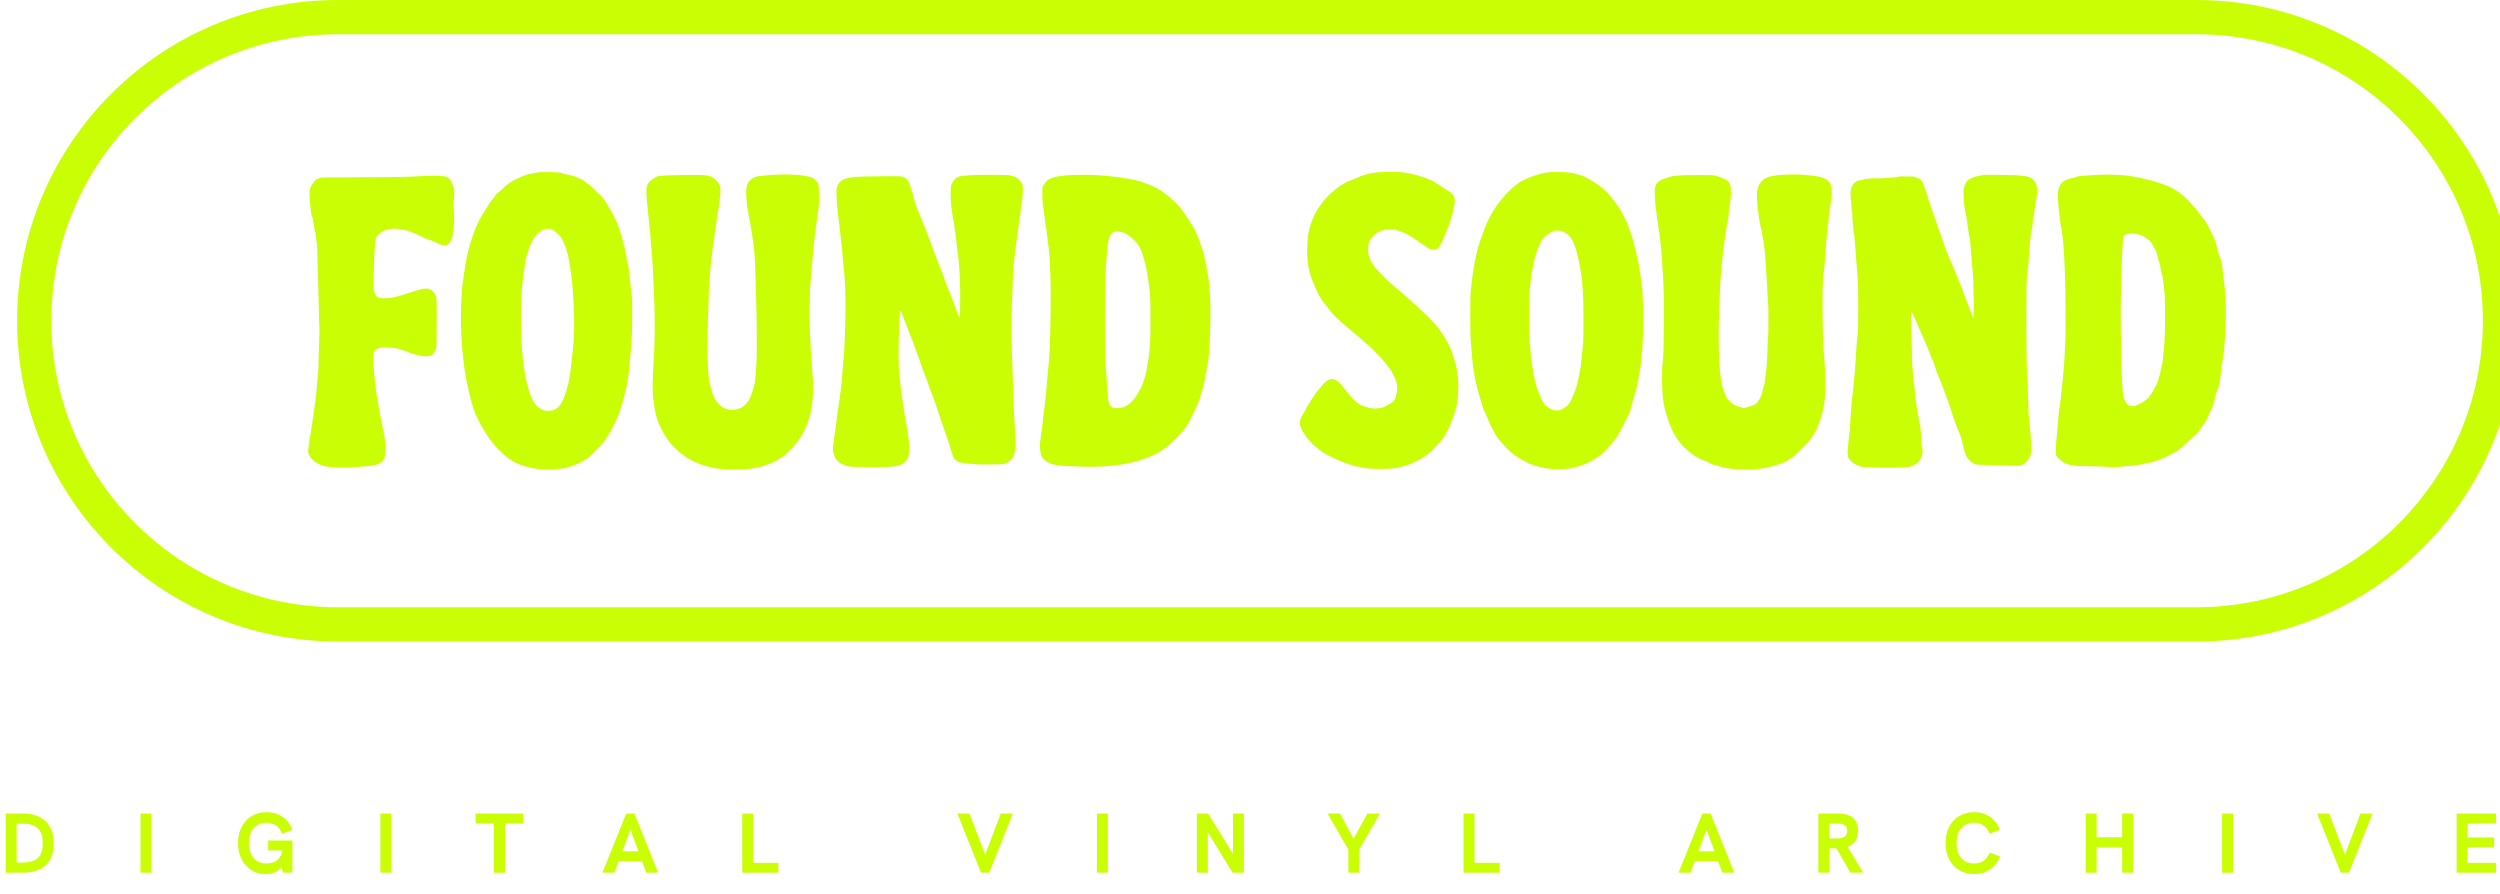
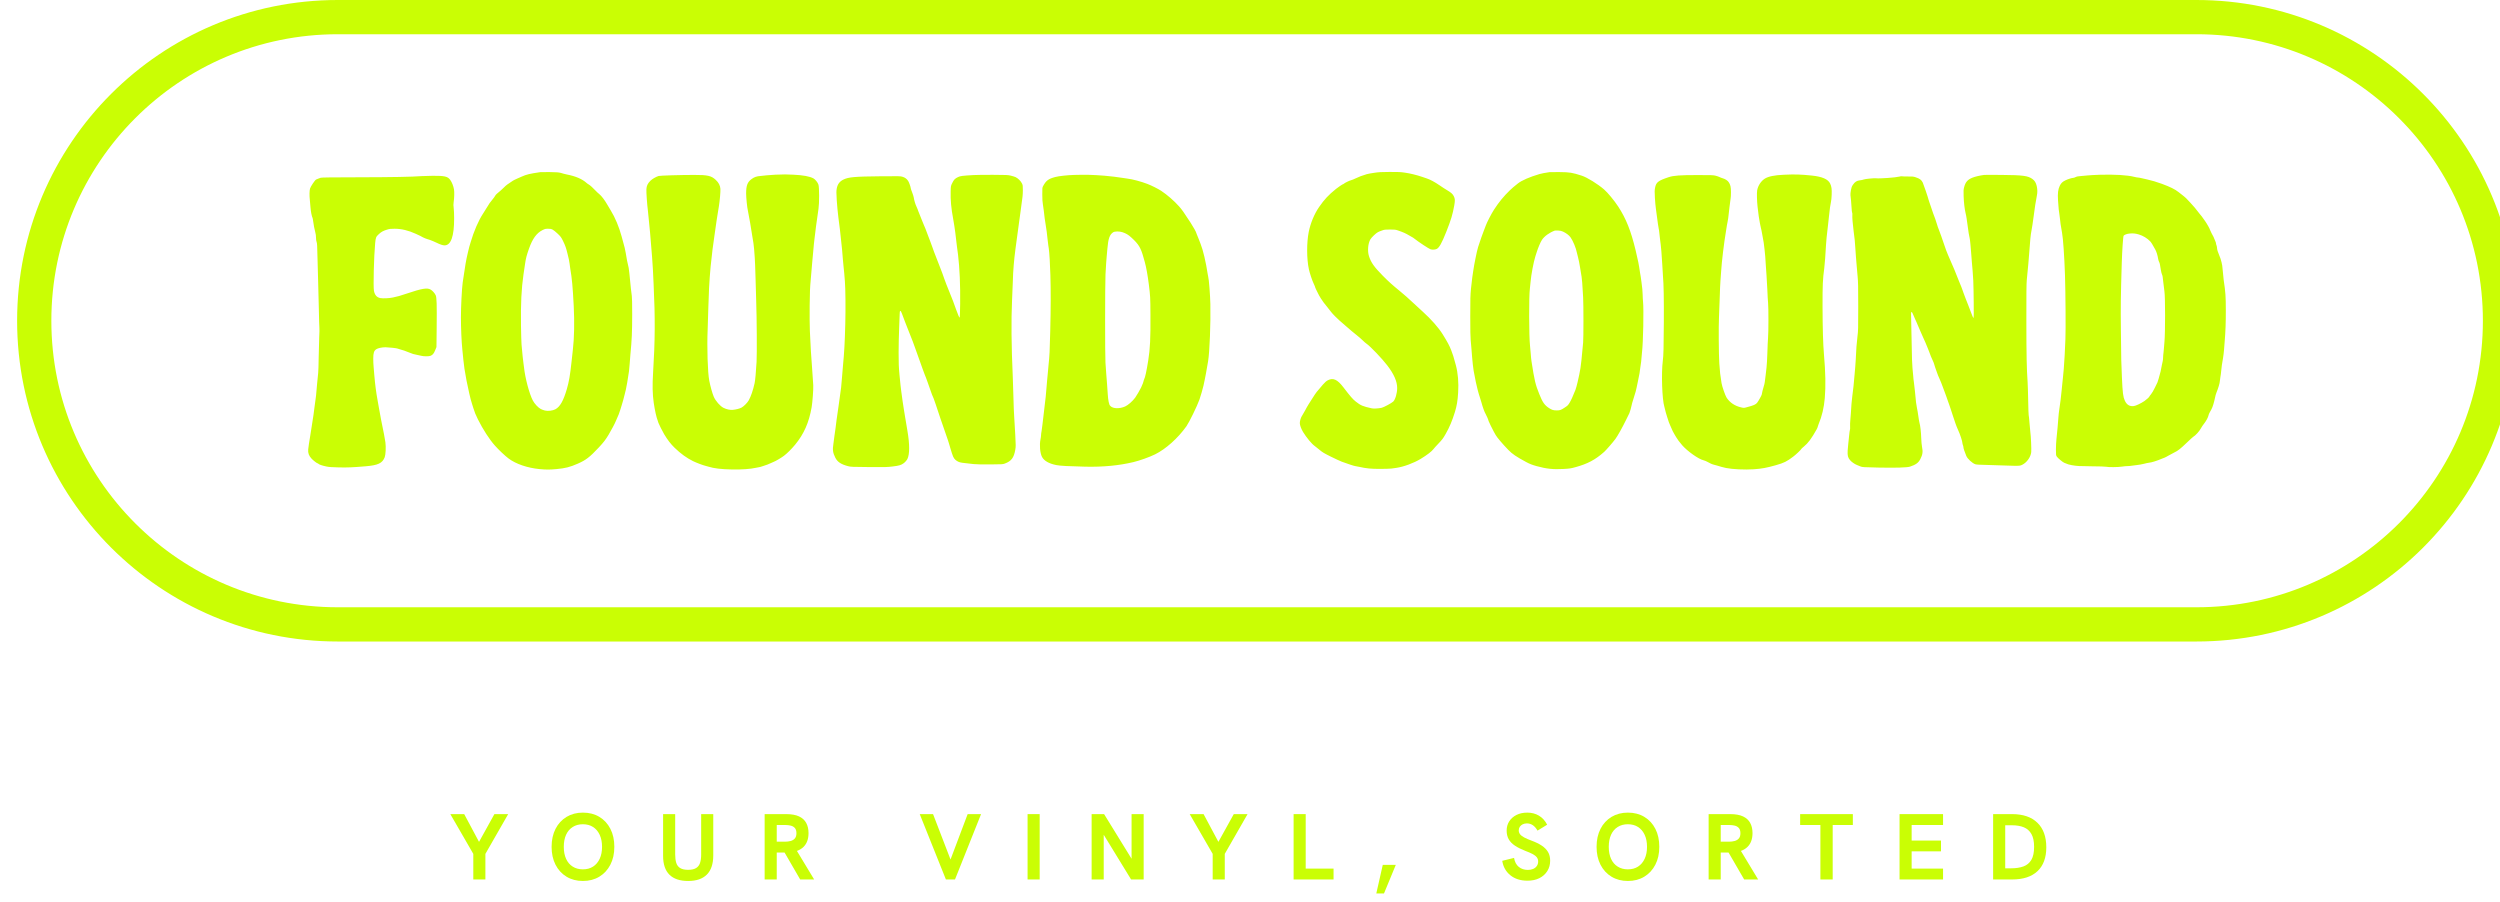
- <svg xmlns="http://www.w3.org/2000/svg" viewBox="0 0 839.82 300.00" role="img" aria-label="Found Sound">
+ <svg xmlns="http://www.w3.org/2000/svg" viewBox="0 0 839.82 303.00" role="img" aria-label="Found Sound">
  <rect x="11.500" y="5.750" width="828.320" height="204.000" rx="102.000" fill="none" stroke="#CAFE04" stroke-width="11.500" />
  <g fill="#CAFE04">
    <g transform="translate(103.500,57.750)">
      <g transform="scale(0.116414)">
        <g transform="translate(0,859) scale(0.1,-0.1)">
          <path d="M6705 8584 c-319 -47 -394 -65 -540 -129 -16 -7 -73 -32 -125 -55 -52 -22 -111 -51 -130 -64 -150 -97 -194 -129 -255 -191 -64 -64 -121 -114 -213 -190 -18 -15 -41 -44 -51 -64 -11 -20 -36 -56 -58 -81 -72 -84 -121 -153 -183 -261 -24 -41 -70 -114 -102 -163 -130 -196 -266 -511 -358 -826 -12 -41 -30 -102 -40 -135 -10 -33 -27 -105 -39 -160 -12 -55 -28 -129 -37 -165 -9 -36 -23 -107 -30 -159 -7 -52 -15 -104 -18 -115 -5 -23 -49 -308 -65 -426 -25 -181 -51 -700 -51 -1005 0 -311 17 -706 41 -935 11 -107 24 -238 29 -291 14 -157 40 -330 91 -599 19 -100 29 -145 80 -375 21 -99 61 -246 78 -295 5 -14 21 -65 36 -115 38 -126 69 -202 135 -335 146 -292 334 -582 491 -758 108 -122 290 -294 394 -372 210 -157 544 -272 889 -305 199 -19 290 -19 497 0 250 23 389 58 613 157 233 102 343 187 605 467 138 148 193 219 281 365 74 123 193 347 205 386 4 14 21 52 37 85 38 79 71 163 98 255 12 41 29 95 37 120 30 94 62 209 87 315 15 61 31 126 36 146 15 56 58 305 90 529 5 36 14 135 20 220 6 85 15 200 20 255 42 437 51 644 52 1165 0 316 -4 493 -11 530 -6 30 -18 129 -27 220 -8 91 -19 199 -24 240 -6 41 -14 126 -19 189 -6 63 -15 135 -20 160 -48 208 -51 223 -86 436 -16 97 -36 178 -75 315 -10 36 -30 110 -45 165 -70 262 -189 546 -310 740 -24 39 -69 115 -101 170 -78 136 -166 251 -232 305 -31 25 -72 62 -91 84 -76 82 -184 181 -211 192 -15 7 -45 28 -66 47 -125 112 -318 195 -565 242 -45 8 -86 18 -92 22 -6 3 -45 15 -86 25 -62 16 -121 20 -316 23 -132 2 -253 1 -270 -1z m352 -1660 c28 -15 94 -68 146 -118 87 -83 100 -101 152 -206 65 -131 92 -209 129 -365 15 -61 33 -137 41 -170 7 -33 17 -87 20 -120 3 -33 12 -98 20 -145 50 -293 70 -513 100 -1080 24 -458 15 -926 -25 -1260 -5 -47 -24 -211 -40 -365 -40 -374 -72 -559 -135 -776 -98 -334 -192 -501 -327 -577 -78 -43 -218 -60 -307 -37 -36 9 -87 28 -115 42 -76 39 -183 153 -232 248 -102 196 -221 646 -254 956 -7 63 -14 117 -16 121 -5 8 -38 332 -55 538 -5 63 -12 307 -16 542 -9 628 13 1075 72 1478 14 91 34 230 46 310 23 157 43 236 113 435 101 287 219 450 385 533 77 39 89 42 165 42 67 0 89 -4 133 -26z M13485 8510 c-93 -4 -206 -12 -250 -18 -44 -6 -120 -14 -170 -18 -124 -9 -189 -31 -273 -94 -115 -86 -152 -186 -152 -413 0 -119 29 -409 50 -492 21 -88 112 -613 136 -790 7 -55 18 -120 24 -145 5 -25 14 -103 20 -175 5 -71 14 -186 19 -255 6 -69 15 -312 21 -540 6 -228 15 -539 20 -690 18 -508 24 -1547 11 -1775 -18 -304 -39 -529 -56 -610 -46 -207 -105 -379 -169 -495 -39 -72 -148 -180 -212 -213 -58 -29 -151 -53 -247 -63 -79 -8 -183 14 -270 58 -98 49 -229 199 -282 323 -41 98 -97 295 -129 460 -46 236 -69 959 -46 1490 5 127 14 415 20 640 6 226 15 469 20 540 5 72 14 216 20 320 9 162 32 387 80 795 6 47 17 128 25 180 8 52 23 163 34 245 36 271 40 299 60 420 11 66 27 165 35 220 9 55 23 141 31 190 25 154 48 423 43 496 -7 97 -51 181 -136 260 -126 118 -233 143 -622 142 -398 0 -991 -18 -1028 -31 -82 -27 -181 -86 -234 -137 -78 -76 -112 -148 -116 -246 -5 -87 21 -450 43 -614 8 -60 19 -173 25 -250 6 -77 15 -169 20 -205 6 -36 14 -123 19 -195 15 -205 40 -506 56 -680 8 -88 19 -257 25 -375 6 -118 15 -307 20 -420 47 -953 43 -1648 -15 -2555 -23 -363 -17 -618 19 -870 33 -222 75 -412 117 -520 10 -28 19 -54 19 -58 0 -13 124 -260 165 -327 101 -167 188 -281 302 -391 171 -167 354 -299 531 -385 98 -48 284 -118 357 -135 22 -5 60 -16 85 -24 163 -51 371 -76 691 -82 264 -5 533 14 675 48 45 10 90 19 100 19 11 0 60 14 109 31 50 16 108 36 130 44 22 7 67 27 100 43 33 16 70 33 83 37 43 13 216 115 292 172 92 69 221 198 324 322 255 311 397 632 476 1079 25 144 53 524 47 636 -11 194 -28 446 -37 541 -17 168 -45 654 -61 1030 -6 143 -9 454 -6 725 5 401 10 519 32 760 14 157 32 368 40 470 9 102 22 248 30 325 7 77 17 176 20 220 3 44 12 123 20 175 8 52 16 124 20 160 3 36 12 115 21 175 38 279 56 408 72 510 25 160 24 615 -1 697 -18 60 -95 156 -146 182 -113 59 -294 92 -581 106 -210 10 -255 10 -515 0z M19200 8499 c-324 -19 -378 -26 -443 -57 -90 -42 -120 -72 -168 -170 -43 -87 -43 -87 -47 -240 -7 -254 15 -494 73 -802 13 -69 28 -161 34 -205 6 -44 18 -129 27 -190 8 -60 22 -175 30 -255 8 -80 16 -151 19 -158 3 -7 16 -104 29 -215 47 -386 69 -894 62 -1426 -3 -211 -9 -387 -12 -390 -13 -12 -41 49 -107 233 -38 105 -77 214 -87 241 -38 102 -174 441 -190 475 -10 19 -37 91 -60 160 -46 136 -53 156 -172 460 -136 347 -145 372 -176 465 -17 50 -42 119 -57 155 -15 36 -44 112 -65 170 -52 144 -106 280 -124 315 -8 17 -34 80 -57 140 -43 113 -80 206 -105 262 -8 17 -14 36 -14 42 0 6 -15 42 -34 79 -32 65 -67 179 -81 272 -4 25 -25 89 -46 144 -22 54 -39 106 -39 116 0 32 -47 165 -72 206 -40 62 -91 101 -163 123 -64 20 -83 20 -638 15 -749 -7 -923 -23 -1072 -96 -110 -55 -169 -136 -191 -261 -12 -71 -12 -114 1 -337 9 -140 30 -363 47 -495 17 -132 36 -287 44 -345 7 -58 22 -195 33 -305 11 -110 25 -238 30 -285 6 -47 15 -161 21 -255 6 -93 16 -195 21 -225 5 -30 14 -113 19 -185 5 -71 14 -182 20 -245 17 -192 23 -812 11 -1230 -14 -532 -30 -829 -66 -1195 -8 -82 -21 -244 -30 -360 -8 -115 -19 -239 -24 -275 -5 -36 -21 -150 -35 -255 -14 -104 -32 -235 -40 -290 -50 -340 -74 -515 -86 -629 -6 -54 -13 -102 -15 -106 -3 -5 -10 -55 -16 -112 -5 -56 -19 -159 -30 -228 -29 -176 -17 -265 54 -406 63 -125 167 -193 372 -246 75 -20 115 -21 593 -25 480 -4 525 -3 690 17 183 22 242 39 313 90 43 31 91 84 112 125 68 133 68 428 1 815 -8 47 -21 126 -29 175 -8 50 -25 153 -39 230 -14 77 -30 174 -35 215 -6 41 -22 147 -36 235 -14 88 -32 221 -40 295 -8 74 -17 149 -20 165 -3 17 -17 151 -30 299 -21 229 -25 324 -25 640 0 204 7 515 15 691 8 176 15 361 15 412 0 127 26 137 66 24 25 -69 63 -172 79 -211 7 -19 42 -107 76 -195 34 -88 73 -187 87 -220 36 -85 107 -272 147 -390 19 -55 46 -131 61 -170 14 -38 32 -88 39 -110 8 -22 26 -71 40 -110 14 -38 42 -117 62 -175 20 -58 49 -136 65 -175 16 -38 33 -81 38 -95 5 -14 27 -77 51 -140 23 -63 59 -164 79 -225 36 -106 51 -143 90 -230 10 -22 37 -98 60 -170 59 -184 207 -619 280 -825 34 -96 68 -195 76 -220 7 -25 20 -65 28 -90 7 -25 23 -76 34 -115 78 -263 92 -296 152 -354 22 -21 65 -48 97 -60 55 -21 91 -26 428 -62 80 -8 240 -12 479 -10 351 3 361 3 423 26 188 71 260 167 300 400 16 94 15 119 -1 430 -9 182 -23 418 -31 525 -8 107 -17 330 -20 495 -3 165 -13 449 -20 630 -42 944 -48 1645 -22 2220 9 187 19 439 23 560 8 312 33 607 77 940 9 66 24 176 33 245 17 138 28 213 72 530 17 118 33 240 37 270 3 30 12 98 20 150 42 283 49 357 50 490 0 139 -1 147 -28 202 -33 67 -117 148 -185 179 -26 11 -87 30 -137 42 -84 19 -120 21 -510 23 -231 1 -485 -2 -565 -7z M22110 8503 c-196 -5 -450 -33 -550 -60 -201 -54 -265 -103 -353 -266 -21 -40 -22 -53 -21 -242 1 -141 6 -224 17 -280 9 -44 21 -129 27 -190 13 -131 35 -300 55 -410 17 -90 42 -283 55 -425 6 -52 14 -122 19 -155 5 -33 12 -78 15 -100 16 -108 38 -465 46 -770 13 -474 12 -921 -5 -1620 -13 -560 -21 -713 -46 -940 -5 -49 -14 -144 -19 -210 -6 -66 -17 -185 -25 -265 -7 -80 -17 -185 -20 -235 -7 -117 -31 -350 -51 -494 -23 -178 -54 -436 -64 -546 -5 -55 -16 -136 -24 -180 -9 -44 -16 -99 -16 -123 0 -24 -7 -78 -16 -120 -33 -158 -14 -391 42 -502 57 -115 202 -198 416 -240 108 -22 350 -35 838 -46 510 -11 965 32 1384 132 185 44 467 145 627 224 310 153 661 468 904 810 79 112 307 578 376 770 28 76 105 344 117 405 6 28 22 104 36 170 22 104 41 207 97 535 43 257 77 1101 65 1646 -5 248 -43 735 -61 782 -3 7 -9 43 -15 80 -53 349 -135 699 -205 872 -15 36 -41 106 -60 155 -18 50 -40 104 -49 120 -9 17 -16 36 -16 43 0 20 -88 180 -165 297 -207 318 -250 378 -333 471 -143 161 -343 334 -515 448 -88 58 -277 153 -397 199 -179 69 -431 136 -565 152 -27 3 -88 12 -135 20 -134 23 -392 54 -545 66 -356 27 -520 31 -865 22z m1392 -1654 c103 -35 170 -74 258 -156 206 -188 267 -289 345 -568 8 -27 26 -90 40 -140 39 -139 83 -382 115 -640 43 -349 44 -356 47 -880 5 -666 -11 -986 -63 -1310 -52 -323 -89 -494 -120 -553 -7 -15 -14 -35 -14 -45 0 -17 -31 -99 -72 -187 -31 -66 -137 -249 -172 -295 -77 -104 -207 -217 -291 -254 -159 -70 -345 -65 -421 11 -28 28 -37 48 -53 123 -11 50 -22 149 -26 220 -3 72 -13 202 -20 290 -8 88 -19 232 -25 320 -6 88 -15 223 -21 300 -14 181 -13 2262 1 2550 12 233 28 471 35 525 3 19 12 114 19 210 24 292 64 409 165 477 47 32 183 33 273 2z M3285 8469 c-297 -22 -852 -32 -1825 -34 -756 -1 -1074 -5 -1095 -13 -16 -6 -50 -18 -74 -27 -24 -9 -52 -20 -62 -26 -33 -17 -156 -201 -173 -258 -18 -63 -21 -201 -6 -330 6 -47 14 -144 19 -216 9 -118 36 -258 59 -302 5 -10 12 -47 16 -83 10 -91 43 -263 65 -340 12 -41 19 -95 19 -145 0 -53 6 -95 17 -125 15 -39 19 -102 26 -455 4 -225 13 -540 19 -700 6 -159 15 -515 20 -790 5 -275 13 -517 16 -539 4 -21 2 -138 -5 -260 -6 -121 -13 -390 -16 -596 -2 -206 -9 -404 -14 -440 -6 -36 -19 -175 -31 -310 -28 -331 -37 -425 -50 -490 -6 -30 -17 -113 -25 -185 -8 -71 -21 -175 -30 -230 -26 -165 -43 -273 -65 -420 -12 -77 -27 -176 -35 -220 -20 -111 -45 -278 -52 -352 -10 -104 19 -184 96 -266 49 -53 157 -137 177 -137 6 0 17 -6 23 -14 17 -20 112 -52 226 -76 82 -17 148 -22 365 -27 260 -5 377 0 768 32 361 30 486 89 553 263 27 72 38 292 20 428 -12 88 -66 375 -96 509 -9 39 -23 108 -31 155 -26 153 -52 294 -63 345 -6 28 -20 106 -31 175 -12 69 -27 161 -35 205 -8 44 -19 123 -25 175 -6 52 -15 129 -20 170 -5 41 -14 136 -20 210 -6 74 -15 182 -20 240 -6 58 -10 164 -10 235 1 160 20 222 85 267 47 33 165 58 270 58 71 0 321 -26 336 -35 4 -3 40 -14 81 -25 88 -23 159 -48 253 -87 96 -41 158 -60 240 -73 39 -7 93 -18 120 -26 66 -19 222 -20 266 -1 65 27 96 63 135 160 l38 92 6 540 c7 701 1 894 -28 956 -28 61 -94 133 -149 165 -96 57 -252 30 -693 -119 -204 -68 -242 -79 -394 -111 -107 -23 -286 -31 -360 -17 -102 19 -161 85 -186 209 -23 114 -1 996 35 1375 16 169 23 185 112 267 66 61 128 94 236 126 67 20 102 24 213 24 196 0 401 -49 609 -145 133 -61 152 -70 209 -103 33 -18 94 -42 135 -54 42 -11 93 -29 113 -39 21 -11 42 -19 48 -19 6 0 51 -20 100 -45 100 -49 177 -75 227 -75 186 0 278 262 277 785 0 116 -6 248 -13 295 -9 66 -10 103 -1 165 19 131 23 293 10 370 -17 98 -60 208 -110 276 -72 99 -160 119 -500 117 -118 -1 -260 -5 -315 -9z" />
        </g>
      </g>
      <g transform="translate(333.143,0) scale(0.117647)">
        <g transform="translate(0,850) scale(0.1,-0.1)">
          <path d="M2120 8474 c-85 -12 -180 -30 -210 -39 -141 -43 -210 -69 -306 -115 -56 -27 -122 -54 -146 -59 -43 -10 -169 -71 -199 -97 -8 -8 -19 -14 -24 -14 -12 0 -144 -88 -200 -134 -221 -179 -333 -300 -484 -518 -135 -194 -246 -462 -296 -710 -62 -311 -60 -774 4 -1068 24 -111 95 -325 138 -412 18 -38 33 -71 33 -75 0 -17 54 -139 85 -192 19 -33 35 -63 35 -68 0 -9 93 -152 130 -201 11 -15 60 -76 108 -136 48 -60 97 -122 110 -140 32 -44 183 -197 239 -243 26 -21 115 -98 198 -172 82 -73 206 -177 275 -231 69 -54 152 -126 185 -160 33 -34 85 -79 116 -100 105 -73 442 -425 587 -616 190 -247 282 -458 282 -643 0 -152 -53 -333 -114 -390 -49 -45 -266 -161 -328 -176 -89 -20 -224 -28 -278 -17 -262 57 -322 83 -463 195 -87 69 -148 140 -356 411 -168 219 -290 274 -438 198 -46 -24 -80 -53 -140 -121 -184 -211 -196 -226 -294 -381 -37 -58 -90 -141 -118 -185 -28 -44 -73 -123 -99 -175 -27 -52 -63 -115 -80 -139 -39 -53 -72 -155 -72 -221 0 -61 37 -162 92 -255 96 -158 249 -343 332 -400 24 -16 87 -66 139 -111 83 -70 125 -95 319 -192 123 -61 266 -127 318 -147 144 -54 360 -125 382 -125 11 0 58 -9 106 -20 214 -48 337 -60 608 -60 143 1 288 5 324 10 36 5 99 14 140 20 208 30 495 137 690 255 179 108 321 217 366 280 16 22 74 87 130 145 123 128 144 157 220 290 110 195 183 367 263 625 53 172 78 319 92 555 18 286 -5 555 -65 780 -70 258 -83 299 -132 425 -50 131 -101 227 -244 458 -119 191 -323 423 -569 646 -47 42 -155 141 -240 221 -188 176 -287 263 -407 361 -229 187 -331 279 -495 445 -247 251 -335 375 -394 558 -47 147 -29 363 41 482 32 54 160 177 215 204 22 12 75 34 118 48 69 25 89 27 226 27 132 0 159 -3 220 -24 149 -50 228 -85 331 -147 59 -35 110 -64 112 -64 2 0 22 -15 45 -34 104 -83 398 -278 446 -294 50 -18 130 -14 177 7 73 33 147 164 277 492 137 347 181 493 228 757 24 140 22 188 -15 260 -31 62 -80 105 -191 170 -50 29 -148 93 -220 143 -127 87 -264 162 -355 191 -25 8 -85 29 -135 46 -155 53 -345 100 -495 121 -123 18 -189 21 -435 20 -248 -1 -313 -5 -445 -25z M7135 8494 c-126 -18 -231 -38 -290 -55 -284 -84 -508 -181 -621 -271 -125 -100 -156 -126 -229 -196 -170 -163 -317 -343 -451 -552 -74 -114 -202 -362 -231 -445 -12 -33 -40 -107 -63 -165 -37 -92 -91 -247 -159 -455 -11 -33 -27 -96 -36 -140 -10 -44 -26 -120 -36 -170 -26 -122 -57 -294 -69 -385 -6 -41 -17 -118 -25 -170 -8 -52 -25 -196 -37 -320 -19 -203 -21 -282 -21 -800 0 -366 4 -609 12 -670 6 -52 15 -160 21 -240 5 -80 14 -192 20 -250 6 -58 14 -152 20 -210 5 -58 16 -139 24 -180 37 -190 49 -250 61 -315 20 -110 81 -342 122 -460 14 -38 30 -92 37 -120 37 -139 89 -284 121 -335 26 -41 85 -181 85 -202 0 -11 109 -233 148 -303 9 -16 35 -61 56 -100 39 -69 186 -242 361 -424 111 -115 226 -193 508 -345 100 -54 173 -82 299 -117 282 -78 474 -98 771 -81 174 10 206 15 337 51 350 96 568 212 821 437 57 51 243 265 320 368 63 85 199 328 303 541 49 99 92 187 96 195 13 28 60 187 60 207 0 11 9 48 20 84 109 343 103 322 160 599 56 274 59 287 65 360 4 36 13 99 20 140 8 41 17 120 20 175 4 55 11 134 16 175 34 270 53 1245 29 1450 -5 47 -10 130 -10 185 -1 55 -5 132 -10 170 -5 39 -16 131 -25 205 -8 74 -18 142 -21 150 -3 8 -11 57 -19 110 -36 248 -54 340 -126 640 -133 555 -272 905 -497 1250 -112 171 -299 398 -403 488 -182 158 -486 346 -639 395 -272 88 -339 99 -635 102 -137 2 -263 1 -280 -1z m381 -1699 c93 -44 169 -102 214 -163 69 -95 158 -310 181 -437 5 -27 21 -90 35 -140 14 -49 39 -173 55 -275 17 -102 37 -225 45 -275 13 -83 20 -170 44 -590 12 -202 12 -1166 0 -1285 -16 -162 -39 -400 -49 -513 -14 -144 -38 -304 -61 -402 -10 -44 -33 -145 -50 -225 -18 -80 -45 -176 -60 -215 -77 -192 -121 -290 -165 -363 -44 -73 -55 -85 -141 -141 -108 -72 -134 -81 -229 -81 -92 0 -136 13 -215 64 -133 86 -187 164 -283 404 -110 271 -137 388 -221 932 -8 52 -18 145 -21 205 -4 61 -13 171 -22 245 -30 266 -33 1417 -4 1625 6 44 16 136 21 204 16 192 85 558 135 716 13 39 30 95 40 125 39 125 105 281 147 346 68 106 214 212 368 268 8 3 51 4 96 2 61 -3 94 -10 140 -31z M13820 8419 c-265 -11 -442 -48 -542 -111 -108 -68 -196 -202 -219 -335 -12 -71 -7 -300 11 -463 21 -196 50 -399 64 -455 9 -32 16 -69 16 -80 0 -12 6 -41 14 -66 8 -24 26 -111 40 -194 14 -82 33 -188 42 -234 8 -46 19 -134 24 -195 6 -61 14 -151 20 -201 5 -49 12 -155 15 -235 4 -80 13 -215 21 -300 7 -85 18 -274 24 -420 5 -146 15 -312 21 -370 14 -135 13 -850 -1 -1000 -6 -63 -15 -252 -19 -420 -5 -168 -16 -361 -25 -430 -8 -69 -20 -170 -26 -225 -18 -169 -29 -238 -50 -300 -23 -71 -60 -218 -60 -241 0 -18 -89 -179 -129 -232 -39 -53 -100 -80 -304 -133 -74 -20 -80 -20 -150 -4 -184 41 -328 137 -421 280 -38 58 -129 320 -144 415 -37 228 -47 310 -64 565 -16 252 -22 1067 -9 1315 6 113 16 367 21 565 6 198 15 412 21 475 5 63 14 183 19 265 18 293 83 823 140 1160 11 61 22 135 26 165 4 30 11 66 16 80 10 27 27 153 58 445 11 105 25 210 31 235 6 24 10 105 10 180 1 148 -15 217 -68 292 -29 43 -105 90 -173 108 -25 7 -63 21 -85 33 -22 11 -71 28 -110 38 -63 17 -116 19 -505 19 -520 0 -696 -13 -840 -61 -298 -99 -356 -145 -386 -301 -14 -73 -15 -109 -5 -288 7 -113 19 -248 27 -300 14 -94 31 -218 59 -441 8 -64 18 -127 23 -140 5 -13 12 -62 16 -109 4 -47 13 -130 21 -185 27 -185 55 -508 65 -735 5 -124 14 -273 20 -332 20 -203 28 -675 24 -1323 -4 -744 -9 -929 -29 -1087 -46 -357 -20 -1113 45 -1317 11 -35 20 -71 20 -79 0 -9 9 -43 19 -76 10 -34 29 -95 41 -136 31 -103 69 -212 80 -225 4 -5 19 -39 33 -75 26 -68 61 -138 102 -205 13 -22 31 -52 40 -67 31 -56 98 -146 172 -231 147 -170 468 -398 608 -430 33 -8 83 -28 111 -45 75 -44 142 -73 204 -87 30 -7 69 -18 85 -23 61 -21 172 -51 245 -66 179 -37 533 -54 785 -37 232 15 372 41 640 117 234 67 309 104 495 245 80 60 230 203 230 219 0 5 31 34 70 65 121 97 223 234 367 493 17 31 32 65 32 76 1 10 12 44 25 75 94 220 154 475 176 741 29 353 22 722 -24 1255 -25 290 -38 736 -40 1360 -1 619 6 781 49 1095 14 102 38 424 50 665 5 110 19 246 60 590 9 72 20 175 25 230 18 184 41 349 56 405 9 31 18 122 21 210 6 163 -4 233 -44 318 -59 124 -227 197 -523 228 -323 33 -479 38 -800 23z M22845 8419 c-143 -5 -303 -14 -355 -20 -52 -6 -140 -15 -195 -18 -75 -5 -111 -12 -143 -29 -23 -12 -54 -22 -68 -22 -37 0 -155 -37 -224 -71 -83 -40 -125 -81 -161 -157 -49 -104 -62 -210 -49 -417 13 -205 27 -346 39 -394 5 -20 12 -76 16 -126 6 -84 23 -200 60 -405 31 -165 65 -666 84 -1215 16 -466 23 -1577 12 -1815 -6 -118 -16 -325 -21 -460 -6 -135 -18 -312 -26 -395 -8 -82 -19 -199 -25 -260 -5 -60 -11 -121 -14 -135 -2 -14 -12 -104 -20 -200 -16 -181 -44 -405 -70 -570 -9 -52 -20 -156 -25 -230 -10 -155 -34 -413 -55 -608 -8 -74 -15 -208 -15 -298 0 -161 1 -165 26 -204 28 -42 166 -157 212 -176 103 -44 137 -54 217 -68 157 -26 192 -28 570 -32 214 -1 387 -7 410 -13 60 -16 346 -13 450 4 50 8 122 15 160 15 39 0 89 5 112 10 23 5 90 14 150 19 59 6 153 22 208 37 55 14 116 28 135 29 81 7 240 57 385 120 17 7 45 18 63 24 18 6 70 33 115 60 45 27 121 67 168 90 105 50 171 102 366 289 84 80 160 151 171 156 65 37 178 160 218 238 20 38 70 113 113 166 44 56 99 162 107 207 3 22 21 65 39 95 66 110 87 166 126 318 21 86 39 162 39 170 0 8 11 40 24 71 50 121 95 271 96 321 0 19 7 71 15 115 9 44 20 130 25 190 12 126 20 182 50 350 11 66 25 176 30 245 5 69 14 179 19 245 23 263 33 546 32 875 -1 424 -7 508 -61 875 -5 33 -16 146 -25 252 -10 129 -22 211 -35 249 -11 31 -20 64 -20 73 0 9 -16 55 -36 101 -50 118 -74 195 -74 240 0 21 -7 54 -15 73 -8 20 -15 47 -15 60 0 12 -9 40 -20 62 -11 21 -25 54 -31 74 -6 20 -15 41 -19 46 -12 15 -100 190 -100 199 0 20 -84 172 -140 251 -90 129 -108 152 -170 225 -31 36 -64 78 -74 94 -10 16 -31 43 -47 60 -15 17 -74 83 -131 147 -92 105 -152 161 -236 224 -15 11 -59 45 -97 76 -106 84 -234 148 -480 239 -142 52 -296 98 -420 125 -44 10 -116 26 -159 36 -44 11 -93 19 -108 19 -16 0 -63 9 -106 20 -191 49 -560 71 -977 59z m1113 -1705 c121 -37 241 -109 325 -198 28 -29 72 -101 143 -231 37 -68 67 -166 84 -273 5 -29 16 -65 25 -79 9 -14 21 -49 25 -77 5 -28 16 -95 25 -150 9 -54 23 -113 32 -130 17 -32 24 -76 43 -261 6 -60 18 -162 28 -225 25 -166 25 -1180 1 -1440 -10 -96 -17 -188 -17 -205 1 -16 -4 -64 -10 -105 -6 -41 -12 -104 -12 -140 0 -36 -5 -81 -10 -100 -6 -19 -17 -71 -25 -115 -34 -184 -33 -180 -91 -385 -15 -52 -30 -102 -35 -110 -4 -8 -37 -76 -73 -150 -38 -80 -84 -157 -110 -188 -25 -30 -46 -57 -46 -62 0 -15 -79 -88 -141 -131 -99 -68 -247 -138 -305 -145 -119 -15 -201 35 -256 153 -50 111 -63 208 -84 668 -19 424 -20 450 -29 1340 -8 708 -5 910 25 1928 11 354 38 756 53 775 22 28 94 55 167 62 102 10 170 3 268 -26z M19540 8414 c-132 -18 -258 -48 -335 -79 -138 -56 -197 -124 -236 -272 -18 -70 -20 -97 -15 -248 7 -194 28 -374 56 -490 11 -45 25 -114 30 -155 34 -252 42 -307 59 -420 11 -69 24 -138 30 -155 5 -16 14 -95 21 -175 6 -80 15 -188 20 -240 5 -52 14 -169 20 -260 6 -91 15 -199 21 -240 5 -41 14 -167 19 -280 11 -239 19 -1070 10 -1070 -12 0 -44 66 -75 159 -18 53 -52 141 -75 196 -23 55 -58 143 -77 195 -20 52 -47 124 -60 160 -14 36 -31 85 -39 110 -8 25 -18 54 -24 65 -5 11 -34 81 -64 155 -30 74 -69 171 -86 215 -18 44 -40 100 -50 125 -10 25 -57 135 -106 245 -127 291 -130 299 -270 715 -31 90 -64 180 -74 200 -10 19 -32 84 -49 143 -17 60 -38 125 -47 145 -23 54 -90 242 -125 352 -17 52 -36 109 -43 125 -7 17 -17 46 -21 65 -11 55 -145 450 -167 495 -40 80 -85 113 -209 154 -58 19 -86 22 -205 20 -77 -2 -153 1 -171 5 -20 5 -51 2 -85 -8 -91 -26 -565 -61 -662 -48 -61 7 -316 -18 -356 -35 -19 -9 -67 -19 -106 -23 -88 -8 -145 -44 -201 -128 -32 -47 -43 -77 -57 -154 -11 -55 -16 -116 -13 -144 3 -27 10 -92 16 -144 6 -52 13 -148 16 -214 3 -65 10 -127 16 -139 7 -11 9 -43 6 -72 -6 -55 11 -258 37 -460 31 -232 36 -281 46 -450 6 -93 15 -222 20 -285 6 -63 14 -171 20 -240 5 -69 18 -208 27 -310 15 -155 18 -294 18 -865 0 -646 -1 -689 -22 -855 -22 -167 -38 -390 -49 -660 -2 -69 -9 -161 -14 -205 -5 -44 -14 -147 -20 -230 -13 -179 -45 -483 -65 -615 -14 -96 -32 -308 -40 -480 -2 -52 -9 -142 -16 -200 -6 -58 -9 -138 -6 -179 3 -44 1 -83 -5 -94 -5 -10 -16 -89 -24 -176 -8 -86 -19 -190 -24 -231 -6 -41 -13 -127 -17 -191 -7 -139 7 -196 65 -265 45 -55 131 -116 203 -144 30 -12 77 -31 104 -42 46 -19 82 -21 498 -30 504 -10 828 -1 912 27 164 55 238 108 292 212 68 131 79 213 49 355 -9 44 -19 151 -22 245 -6 182 -26 356 -51 443 -8 30 -23 118 -33 195 -10 77 -28 181 -39 230 -20 93 -29 165 -56 465 -9 96 -23 213 -30 260 -8 47 -17 130 -20 185 -4 55 -13 156 -21 225 -10 84 -18 325 -24 738 -5 337 -12 663 -15 725 -10 175 14 183 74 27 18 -47 37 -90 41 -95 5 -6 23 -46 41 -90 17 -43 35 -86 40 -94 4 -9 29 -65 54 -126 61 -143 84 -196 96 -218 22 -42 103 -229 130 -302 16 -44 36 -94 44 -112 8 -17 15 -35 15 -40 0 -11 52 -135 89 -213 17 -36 31 -72 31 -80 0 -8 14 -53 31 -100 16 -47 42 -118 56 -158 13 -41 43 -113 65 -160 22 -48 45 -103 52 -122 7 -19 30 -80 51 -135 21 -55 46 -122 56 -150 10 -27 30 -81 44 -120 14 -38 32 -90 40 -115 8 -25 26 -76 41 -115 14 -38 32 -90 39 -115 7 -25 35 -110 62 -190 28 -80 62 -183 77 -229 15 -46 46 -122 68 -170 58 -122 128 -334 128 -385 0 -13 7 -40 15 -59 8 -20 15 -50 15 -67 0 -25 32 -121 81 -240 34 -83 174 -211 259 -238 32 -10 124 -15 325 -19 154 -3 352 -9 440 -14 88 -5 239 -9 336 -10 172 -1 176 0 234 27 133 63 246 222 260 364 8 75 -10 475 -25 565 -5 33 -17 154 -25 269 -8 114 -18 213 -23 220 -4 6 -10 189 -14 406 -4 217 -11 463 -17 545 -26 380 -34 738 -35 1730 -1 761 2 1083 11 1170 35 347 63 659 73 815 17 270 41 512 61 598 13 60 46 278 64 422 24 199 65 459 91 583 19 91 17 175 -4 272 -22 96 -56 153 -120 200 -129 95 -270 114 -882 119 -256 3 -481 2 -500 0z" />
        </g>
      </g>
    </g>
  </g>
-   <g fill="#CAFE04" transform="translate(0.000,293.160)">
-     <g transform="translate(0.000,0) scale(0.0285,-0.0285)">
-       <path d="M67 0V697H270Q444 697 539.0 605.0Q634 513 634 343Q634 177 540.0 88.5Q446 0 269 0ZM196 119H256Q335 119 390.0 139.0Q445 159 474.5 209.0Q504 259 504 348Q504 434 475.5 484.5Q447 535 394.5 556.5Q342 578 268 578H196Z" />
+   <g fill="#CAFE04" transform="translate(151.152,295.440)">
+     <g transform="translate(0.000,0) scale(0.0315,-0.0315)">
+       <path d="M249 0V273L4 697H152L310 401L474 697H621L378 273V0Z" />
    </g>
-     <g transform="translate(45.281,0) scale(0.0285,-0.0285)">
+     <g transform="translate(32.917,0) scale(0.0315,-0.0315)">
+       <path d="M373 -16Q274 -16 198.5 29.5Q123 75 81.0 157.0Q39 239 39 348Q39 458 81.0 540.0Q123 622 198.5 667.5Q274 713 373 713Q473 713 548.5 667.5Q624 622 666.0 540.0Q708 458 708 348Q708 239 665.5 157.0Q623 75 547.5 29.5Q472 -16 373 -16ZM372 108Q436 108 481.5 137.5Q527 167 552.0 221.0Q577 275 577 348Q577 422 552.0 476.0Q527 530 481.5 559.5Q436 589 372 589Q311 589 264.5 560.0Q218 531 193.5 477.0Q169 423 169 348Q169 274 193.5 220.0Q218 166 264.5 137.0Q311 108 372 108Z" />
+     </g>
+     <g transform="translate(69.678,0) scale(0.0315,-0.0315)">
+       <path d="M328 -16Q196 -16 128.5 51.0Q61 118 61 252V697H190V267Q190 213 201.5 176.5Q213 140 243.5 121.5Q274 103 328 103Q382 103 412.5 121.5Q443 140 455.0 176.5Q467 213 467 266V697H596V257Q596 121 528.0 52.5Q460 -16 328 -16Z" />
+     </g>
+     <g transform="translate(103.603,0) scale(0.0315,-0.0315)">
+       <path d="M67 0V697H297Q382 697 434.0 672.5Q486 648 510.5 602.5Q535 557 535 495Q535 399 480.5 346.5Q426 294 325 288Q302 287 278.0 287.0Q254 287 237 287H196V0ZM446 0 271 302 403 318 595 0ZM196 403H284Q317 403 344.5 410.5Q372 418 389.0 437.5Q406 457 406 493Q406 530 389.0 549.0Q372 568 344.5 574.5Q317 581 284 581H196Z" />
+     </g>
+     <g transform="translate(157.531,0) scale(0.0315,-0.0315)">
+       <path d="M288 0 9 697H151L358 159H317L520 697H663L385 0Z" />
+     </g>
+     <g transform="translate(191.929,0) scale(0.0315,-0.0315)">
      <path d="M67 0V697H196V0Z" />
    </g>
-     <g transform="translate(78.849,0) scale(0.0285,-0.0285)">
-       <path d="M365 -16Q269 -16 196.0 30.0Q123 76 81.0 158.0Q39 240 39 349Q39 458 81.0 539.5Q123 621 198.5 667.0Q274 713 373 713Q484 713 564.5 657.5Q645 602 680 505L558 460Q536 521 488.5 555.0Q441 589 373 589Q311 589 264.5 560.0Q218 531 193.5 477.5Q169 424 169 349Q169 274 193.5 220.0Q218 166 264.5 137.0Q311 108 373 108Q405 108 439.0 117.0Q473 126 501.5 148.5Q530 171 547.5 211.0Q565 251 565 313V353L594 263H394V379H680V0H566L548 113L570 96Q552 59 521.0 34.0Q490 9 450.5 -3.5Q411 -16 365 -16Z" />
+     <g transform="translate(213.444,0) scale(0.0315,-0.0315)">
+       <path d="M67 0V697H200L525 169H493V697H622V0H488L164 529H196V0Z" />
    </g>
-     <g transform="translate(125.869,0) scale(0.0285,-0.0285)">
-       <path d="M67 0V697H196V0Z" />
+     <g transform="translate(248.377,0) scale(0.0315,-0.0315)">
+       <path d="M249 0V273L4 697H152L310 401L474 697H621L378 273V0Z" />
    </g>
-     <g transform="translate(159.437,0) scale(0.0285,-0.0285)">
+     <g transform="translate(281.295,0) scale(0.0315,-0.0315)">
+       <path d="M67 0V697H196V116H493V0Z" />
+     </g>
+     <g transform="translate(310.401,0) scale(0.0315,-0.0315)">
+       <path d="M25 -149 94 156H233L107 -149Z" />
+     </g>
+     <g transform="translate(352.611,0) scale(0.0315,-0.0315)">
+       <path d="M297 -13Q186 -13 114.5 45.0Q43 103 28 199L154 230Q165 166 204.5 134.0Q244 102 302 102Q333 102 357.5 112.5Q382 123 396.5 143.5Q411 164 411 192Q411 218 396.0 237.0Q381 256 350.5 272.0Q320 288 274 305Q208 331 163.5 360.5Q119 390 97.0 429.0Q75 468 75 521Q75 577 102.5 620.0Q130 663 179.5 688.0Q229 713 295 713Q365 713 419.5 680.5Q474 648 507 584L404 521Q383 559 354.5 578.5Q326 598 291 598Q266 598 246.5 588.5Q227 579 215.5 562.5Q204 546 204 524Q204 501 217.5 483.0Q231 465 261.5 448.5Q292 432 341 414Q406 390 449.5 361.0Q493 332 516.0 293.5Q539 255 539 200Q539 138 508.5 89.5Q478 41 424.0 14.0Q370 -13 297 -13Z" />
+     </g>
+     <g transform="translate(383.953,0) scale(0.0315,-0.0315)">
+       <path d="M373 -16Q274 -16 198.5 29.5Q123 75 81.0 157.0Q39 239 39 348Q39 458 81.0 540.0Q123 622 198.5 667.5Q274 713 373 713Q473 713 548.5 667.5Q624 622 666.0 540.0Q708 458 708 348Q708 239 665.5 157.0Q623 75 547.5 29.5Q472 -16 373 -16ZM372 108Q436 108 481.5 137.5Q527 167 552.0 221.0Q577 275 577 348Q577 422 552.0 476.0Q527 530 481.5 559.5Q436 589 372 589Q311 589 264.5 560.0Q218 531 193.5 477.0Q169 423 169 348Q169 274 193.5 220.0Q218 166 264.5 137.0Q311 108 372 108Z" />
+     </g>
+     <g transform="translate(420.714,0) scale(0.0315,-0.0315)">
+       <path d="M67 0V697H297Q382 697 434.0 672.5Q486 648 510.5 602.5Q535 557 535 495Q535 399 480.5 346.5Q426 294 325 288Q302 287 278.0 287.0Q254 287 237 287H196V0ZM446 0 271 302 403 318 595 0ZM196 403H284Q317 403 344.5 410.5Q372 418 389.0 437.5Q406 457 406 493Q406 530 389.0 549.0Q372 568 344.5 574.5Q317 581 284 581H196Z" />
+     </g>
+     <g transform="translate(453.222,0) scale(0.0315,-0.0315)">
      <path d="M227 0V581H11V697H573V581H358V0Z" />
    </g>
-     <g transform="translate(202.153,0) scale(0.0285,-0.0285)">
-       <path d="M8 0 288 697H385L665 0H524L338 506L149 0ZM192 136 232 252H442L484 136Z" />
+     <g transform="translate(484.848,0) scale(0.0315,-0.0315)">
+       <path d="M67 0V697H531V581H196V415H509V300H196V116H531V0Z" />
    </g>
-     <g transform="translate(247.434,0) scale(0.0285,-0.0285)">
-       <path d="M67 0V697H196V116H493V0Z" />
-     </g>
-     <g transform="translate(321.353,0) scale(0.0285,-0.0285)">
-       <path d="M288 0 9 697H151L358 159H317L520 697H663L385 0Z" />
-     </g>
-     <g transform="translate(366.577,0) scale(0.0285,-0.0285)">
-       <path d="M67 0V697H196V0Z" />
-     </g>
-     <g transform="translate(400.145,0) scale(0.0285,-0.0285)">
-       <path d="M67 0V697H200L525 169H493V697H622V0H488L164 529H196V0Z" />
-     </g>
-     <g transform="translate(445.854,0) scale(0.0285,-0.0285)">
-       <path d="M249 0V273L4 697H152L310 401L474 697H621L378 273V0Z" />
-     </g>
-     <g transform="translate(489.739,0) scale(0.0285,-0.0285)">
-       <path d="M67 0V697H196V116H493V0Z" />
-     </g>
-     <g transform="translate(563.657,0) scale(0.0285,-0.0285)">
-       <path d="M8 0 288 697H385L665 0H524L338 506L149 0ZM192 136 232 252H442L484 136Z" />
-     </g>
-     <g transform="translate(608.939,0) scale(0.0285,-0.0285)">
-       <path d="M67 0V697H297Q382 697 434.0 672.5Q486 648 510.5 602.5Q535 557 535 495Q535 399 480.5 346.5Q426 294 325 288Q302 287 278.0 287.0Q254 287 237 287H196V0ZM446 0 271 302 403 318 595 0ZM196 403H284Q317 403 344.5 410.5Q372 418 389.0 437.5Q406 457 406 493Q406 530 389.0 549.0Q372 568 344.5 574.5Q317 581 284 581H196Z" />
-     </g>
-     <g transform="translate(652.453,0) scale(0.0285,-0.0285)">
-       <path d="M373 -16Q274 -16 198.5 30.0Q123 76 81.0 158.0Q39 240 39 349Q39 458 81.0 539.5Q123 621 198.5 667.0Q274 713 373 713Q484 713 564.5 657.5Q645 602 680 505L558 460Q536 521 488.5 555.0Q441 589 373 589Q311 589 264.5 560.0Q218 531 193.5 477.5Q169 424 169 349Q169 274 193.5 220.0Q218 166 264.5 137.0Q311 108 373 108Q441 108 488.5 142.0Q536 176 558 237L680 193Q645 96 564.5 40.0Q484 -16 373 -16Z" />
-     </g>
-     <g transform="translate(698.732,0) scale(0.0285,-0.0285)">
-       <path d="M67 0V697H196V418H497V697H626V0H497V299H196V0Z" />
-     </g>
-     <g transform="translate(744.555,0) scale(0.0285,-0.0285)">
-       <path d="M67 0V697H196V0Z" />
-     </g>
-     <g transform="translate(778.122,0) scale(0.0285,-0.0285)">
-       <path d="M288 0 9 697H151L358 159H317L520 697H663L385 0Z" />
-     </g>
-     <g transform="translate(823.347,0) scale(0.0285,-0.0285)">
-       <path d="M67 0V697H531V581H196V415H509V300H196V116H531V0Z" />
+     <g transform="translate(516.285,0) scale(0.0315,-0.0315)">
+       <path d="M67 0V697H270Q444 697 539.0 605.0Q634 513 634 343Q634 177 540.0 88.5Q446 0 269 0ZM196 119H256Q335 119 390.0 139.0Q445 159 474.5 209.0Q504 259 504 348Q504 434 475.5 484.5Q447 535 394.5 556.5Q342 578 268 578H196Z" />
    </g>
  </g>
</svg>
